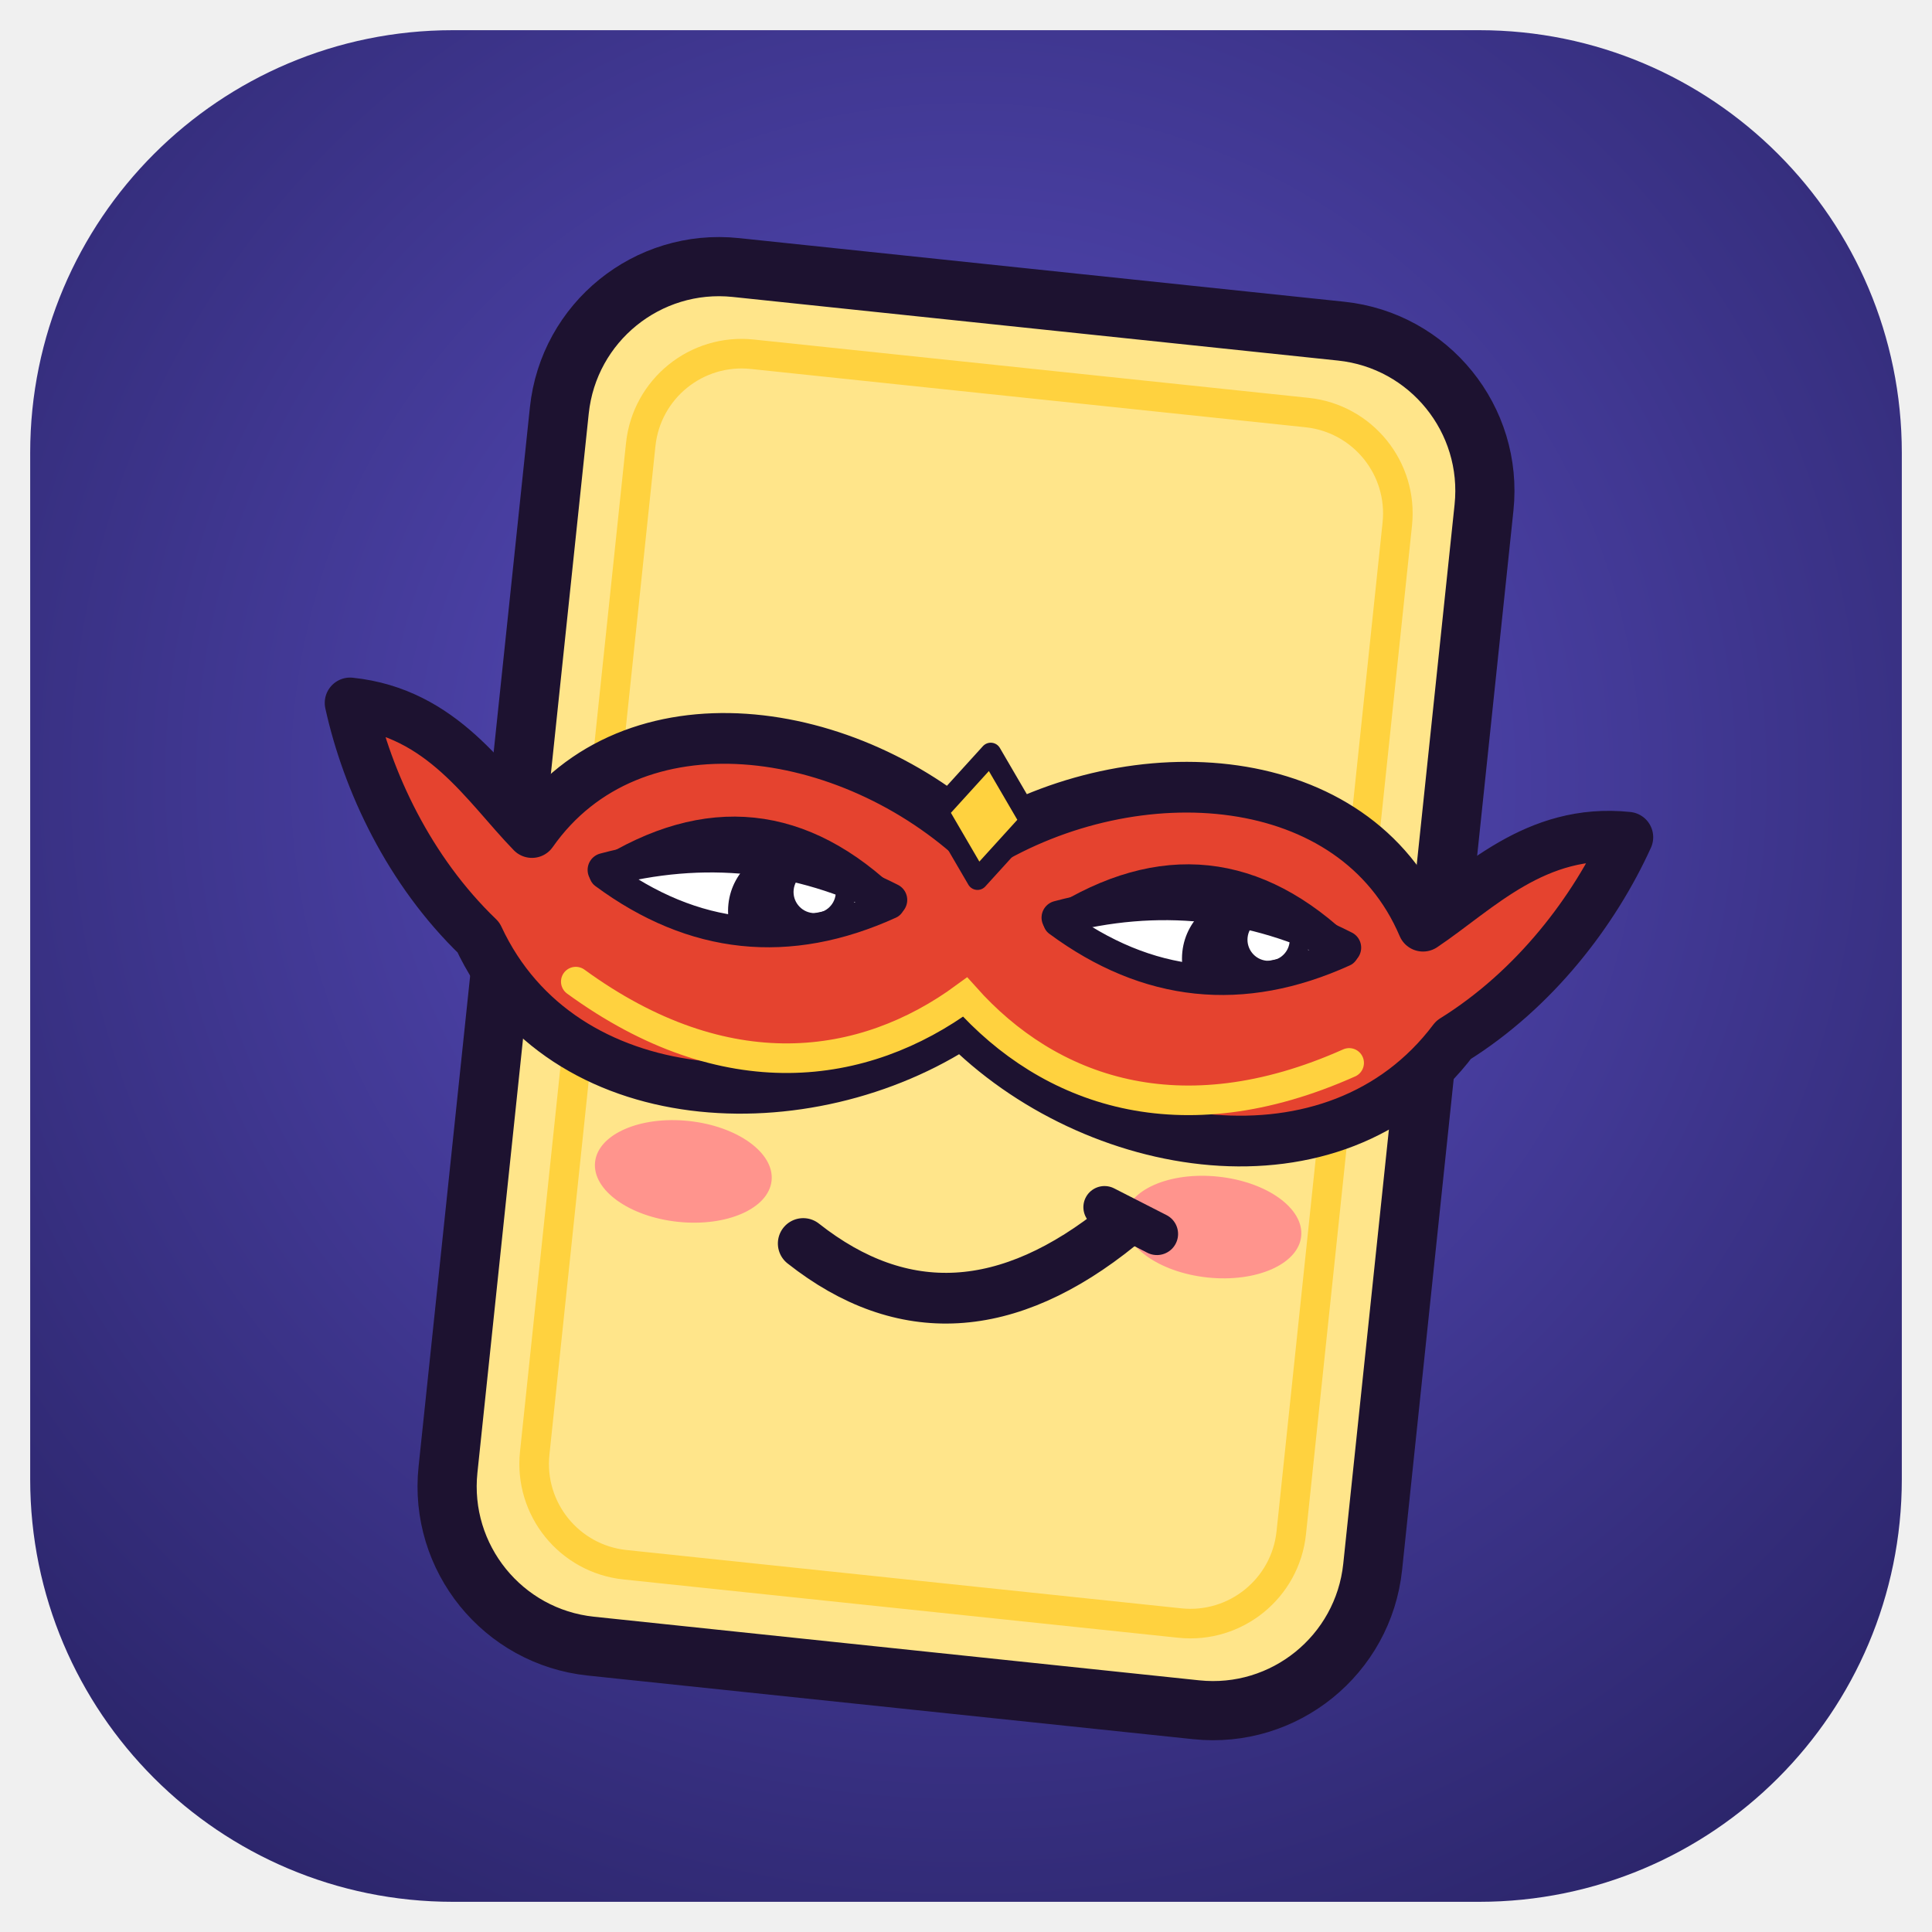
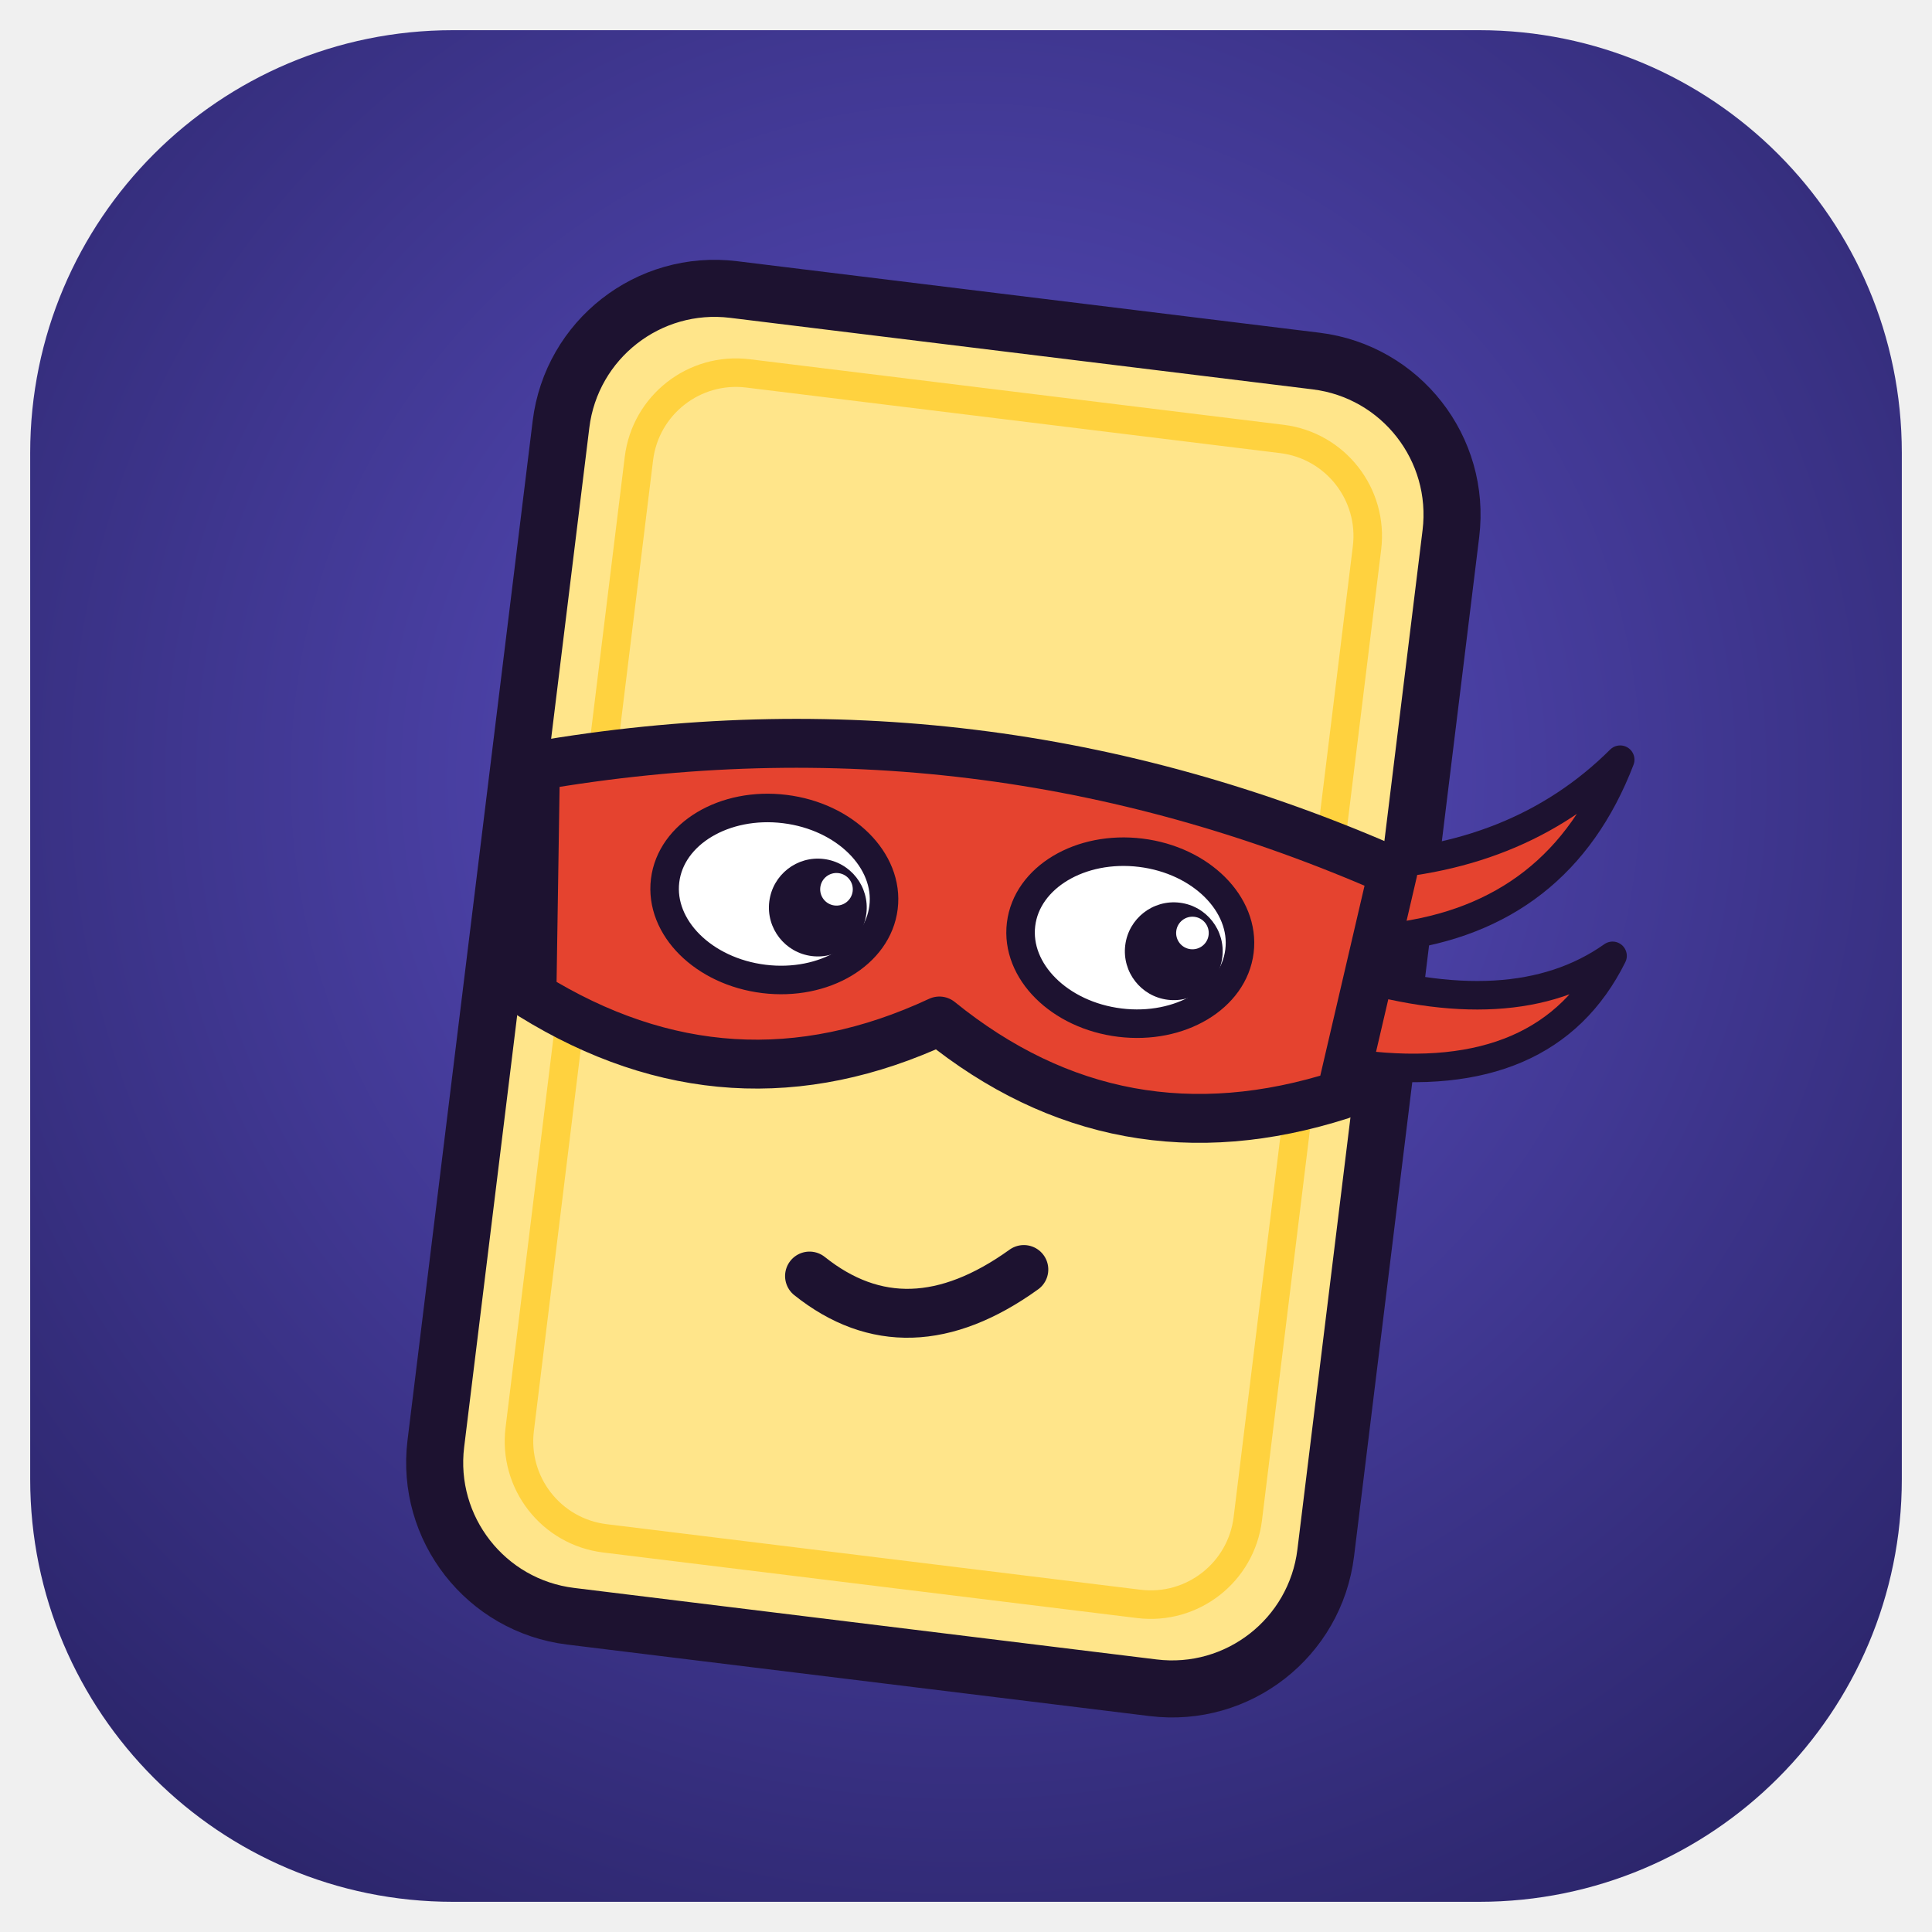
<svg xmlns="http://www.w3.org/2000/svg" viewBox="0 0 512 512">
  <defs>
    <radialGradient id="bg" cx="50%" cy="40%" r="72%">
      <stop offset="0" stop-color="#5b4fc4" />
      <stop offset="1" stop-color="#2a2468" />
    </radialGradient>
  </defs>
  <rect x="8" y="8" width="496" height="496" rx="112" fill="url(#bg)" />
-   <g transform="translate(256 262) scale(1.12) translate(-256 -256)">
-     <g transform="rotate(6 256 256)">
+   <g transform="translate(250 262) scale(1.08) translate(-256 -256)">
+     <g transform="rotate(7 256 256)">
      <rect x="146" y="92" width="220" height="328" rx="38" fill="#ffe58a" stroke="#1d1230" stroke-width="14" />
      <rect x="166" y="112" width="180" height="288" rx="24" fill="none" stroke="#ffd23f" stroke-width="7" />
-       <ellipse cx="194" cy="306" rx="21" ry="12" fill="#ff7a8e" opacity=".75" />
-       <ellipse cx="320" cy="306" rx="21" ry="12" fill="#ff7a8e" opacity=".75" />
-       <path d="M224 320 Q262 344 298 308" stroke="#1d1230" stroke-width="12" stroke-linecap="round" fill="none" />
-       <path d="M294 304 l13 5" stroke="#1d1230" stroke-width="10" stroke-linecap="round" />
-       <path d="M256 222 C222 196 170 194 150 230 C138 220 126 204 104 204 C110 222 122 242 140 256 C164 296 222 292 256 264 C290 292 348 296 372 256 C390 242 402 222 408 204 C386 204 374 220 362 230 C342 194 290 196 256 222 Z" fill="#e5432f" stroke="#1d1230" stroke-width="12" stroke-linejoin="round" />
-       <path d="M164 264 C202 286 234 278 256 258 C278 278 310 286 348 264" fill="none" stroke="#ffd23f" stroke-width="7" stroke-linecap="round" />
-       <path d="M256 200 l11 15 l-11 15 l-11 -15 Z" fill="#ffd23f" stroke="#1d1230" stroke-width="5" stroke-linejoin="round" />
-       <clipPath id="eyeL">
-         <path d="M168 238 Q202 211 236 238 Q202 258 168 238 Z" />
-       </clipPath>
-       <path d="M168 238 Q202 211 236 238 Q202 258 168 238 Z" fill="#fff" />
-       <g clip-path="url(#eyeL)">
-         <circle cx="213" cy="242" r="15" fill="#1d1230" />
-         <circle cx="218" cy="237" r="5" fill="#fff" />
-         <rect x="164" y="207" width="76" height="24" fill="#e5432f" />
-       </g>
-       <path d="M168 238 Q202 211 236 238 Q202 258 168 238 Z" fill="none" stroke="#1d1230" stroke-width="7" stroke-linejoin="round" />
-       <path d="M168 237 Q202 224 236 237" fill="none" stroke="#1d1230" stroke-width="8" stroke-linecap="round" />
-       <clipPath id="eyeR">
-         <path d="M276 238 Q310 211 344 238 Q310 258 276 238 Z" />
-       </clipPath>
-       <path d="M276 238 Q310 211 344 238 Q310 258 276 238 Z" fill="#fff" />
-       <g clip-path="url(#eyeR)">
-         <circle cx="321" cy="242" r="15" fill="#1d1230" />
-         <circle cx="326" cy="237" r="5" fill="#fff" />
-         <rect x="272" y="207" width="76" height="24" fill="#e5432f" />
-       </g>
-       <path d="M276 238 Q310 211 344 238 Q310 258 276 238 Z" fill="none" stroke="#1d1230" stroke-width="7" stroke-linejoin="round" />
-       <path d="M276 237 Q310 224 344 237" fill="none" stroke="#1d1230" stroke-width="8" stroke-linecap="round" />
+       <path d="M352 214 q40 -6 62 -34 q-10 40 -50 50 Z M352 240 q44 8 66 -12 q-12 34 -58 34 Z" fill="#e5432f" stroke="#1d1230" stroke-width="7" stroke-linejoin="round" />
+       <path d="M150 214 Q256 182 362 214 L356 270 Q304 294 256 264 Q208 294 156 270 Z" fill="#e5432f" stroke="#1d1230" stroke-width="12" stroke-linejoin="round" />
+       <ellipse cx="212" cy="238" rx="27" ry="21" fill="#fff" stroke="#1d1230" stroke-width="7" />
+       <ellipse cx="300" cy="238" rx="27" ry="21" fill="#fff" stroke="#1d1230" stroke-width="7" />
+       <circle cx="223" cy="240" r="12" fill="#1d1230" />
+       <circle cx="311" cy="240" r="12" fill="#1d1230" />
+       <circle cx="227" cy="235" r="4" fill="#fff" />
+       <circle cx="315" cy="235" r="4" fill="#fff" />
+       <path d="M232 330 q26 16 52 -8" stroke="#1d1230" stroke-width="12" stroke-linecap="round" fill="none" />
    </g>
  </g>
</svg>
